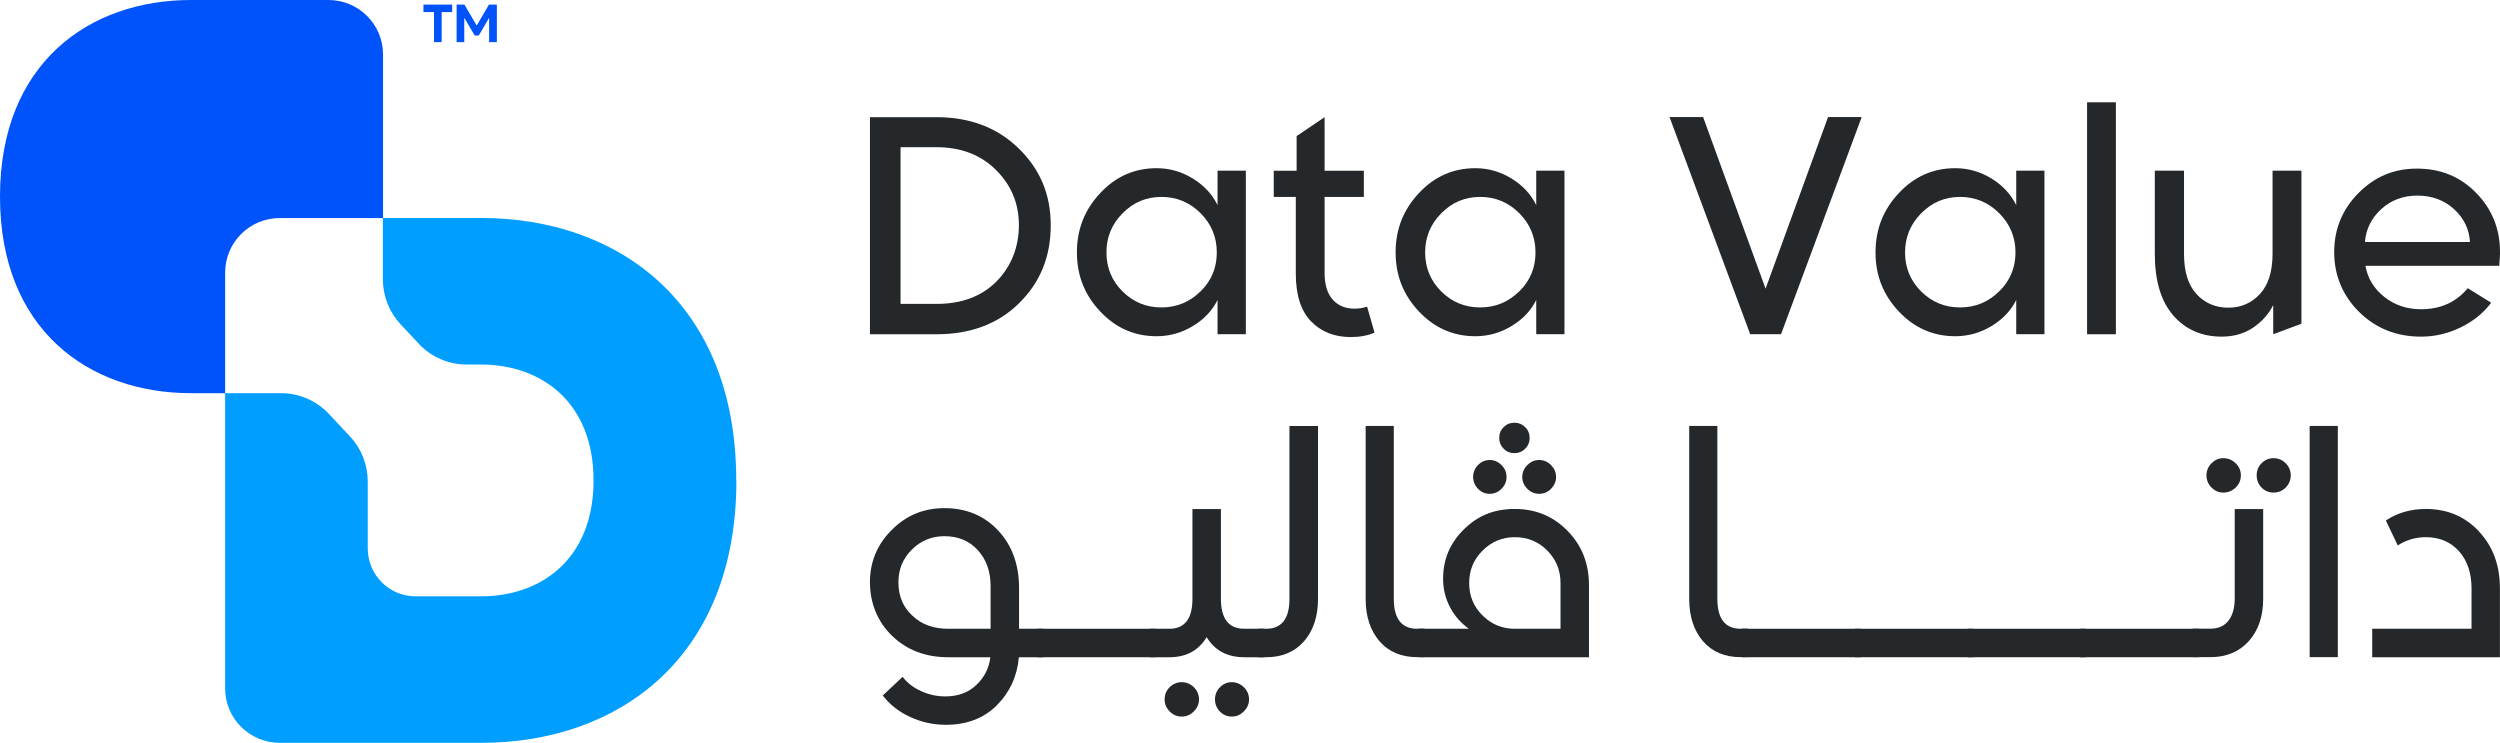
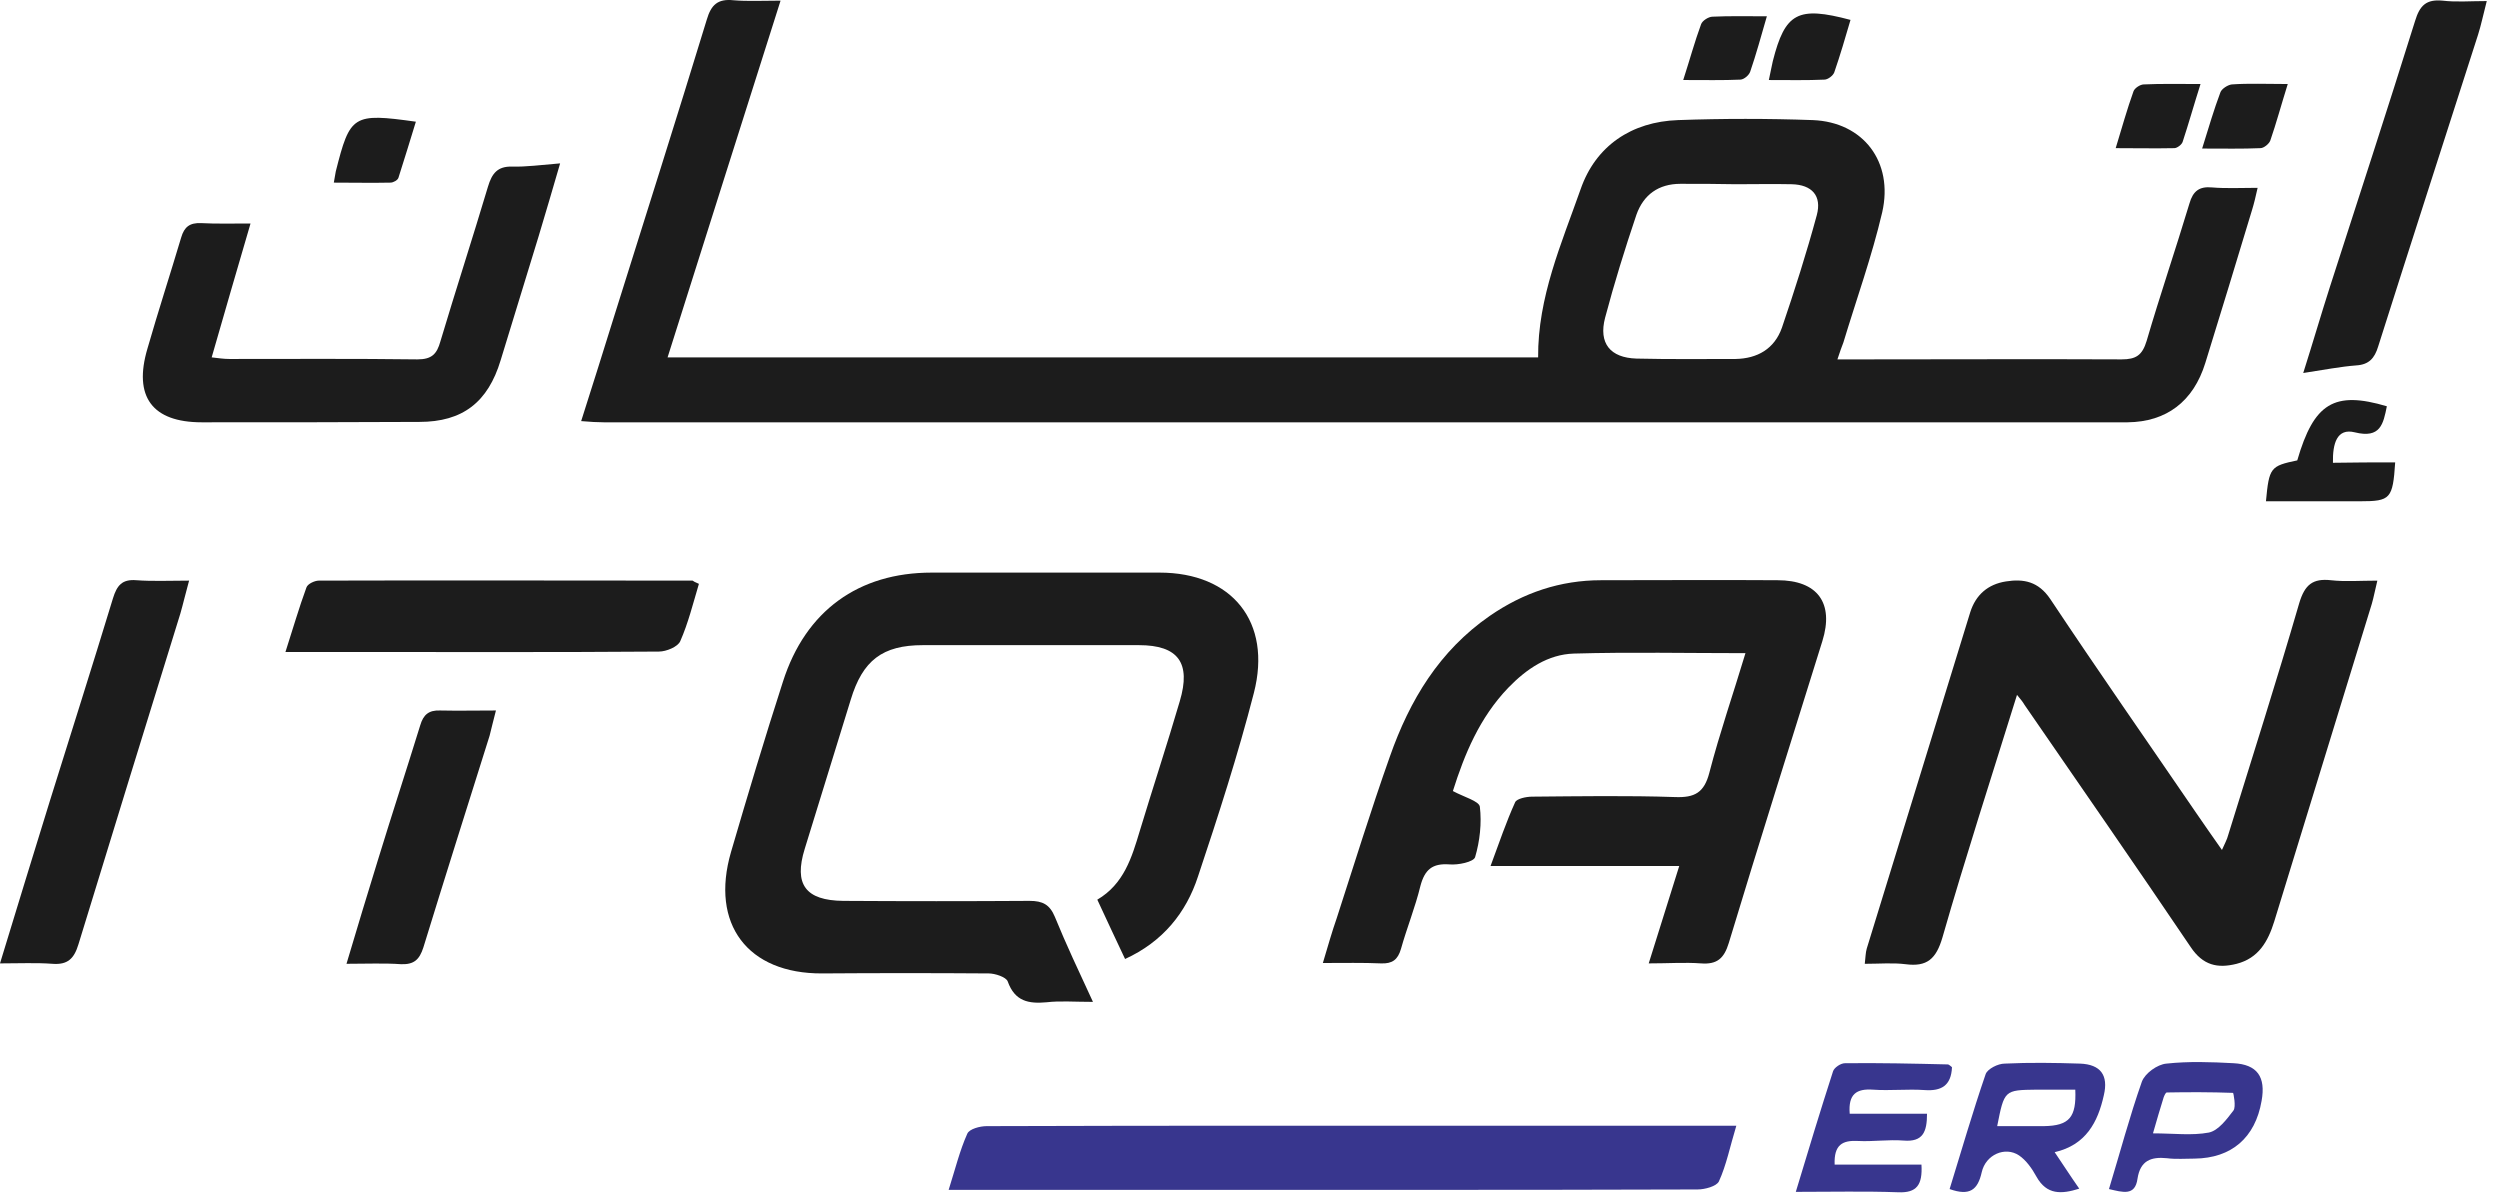
- <svg xmlns="http://www.w3.org/2000/svg" id="Layer_2" data-name="Layer 2" viewBox="0 0 303.81 90.27">
-   <defs>
-     <style>
-       .cls-1 {
-         fill: #009eff;
-       }
- 
-       .cls-1, .cls-2, .cls-3 {
-         stroke-width: 0px;
-       }
- 
-       .cls-2 {
-         fill: #0052fa;
-       }
- 
-       .cls-3 {
-         fill: #24282b;
-       }
-     </style>
-   </defs>
-   <g id="Layer_1-2" data-name="Layer 1">
-     <g>
-       <g>
-         <path class="cls-2" d="m51.46.56v.91h1.28v3.65h.93V1.47h1.28v-.91h-3.49Z" />
-         <path class="cls-2" d="m59.42.56l-1.49,2.55-1.49-2.55h-.95v4.56h.93v-2.96l1.27,2.16h.49l1.26-2.16v2.96h.94V.56h-.95Z" />
-       </g>
-       <g>
-         <path class="cls-1" d="m89.49,58.39c0,21.68-14.48,31.88-30.98,31.88h-24.52c-3.66,0-6.63-2.96-6.63-6.62v-35.87h6.79c2.21,0,4.33.92,5.84,2.54l2.54,2.72c1.39,1.48,2.16,3.43,2.16,5.47v8.14c0,3.21,2.6,5.82,5.82,5.82h7.94c7.29,0,13.68-4.51,13.68-14.08s-6.4-14.09-13.68-14.09h-1.73c-2.21,0-4.34-.91-5.84-2.54l-2.19-2.34c-1.38-1.48-2.16-3.43-2.16-5.47v-7.46h11.96c16.5,0,30.98,10.21,30.98,31.89Z" />
-         <path class="cls-2" d="m46.55,6.62v19.88h-12.56c-3.66,0-6.63,2.96-6.63,6.63v14.65h-4.15C10.86,47.78,0,40.13,0,23.89S10.86,0,23.21,0h16.71c3.65,0,6.63,2.96,6.63,6.62Z" />
-       </g>
-       <g>
-         <g>
-           <path class="cls-3" d="m123.84,76.41v-4.94c0-2.86-.85-5.19-2.54-7-1.7-1.81-3.88-2.72-6.54-2.72-2.49,0-4.62.87-6.37,2.63-1.78,1.75-2.67,3.88-2.67,6.38s.9,4.79,2.7,6.52c1.8,1.73,4.07,2.59,6.81,2.59h5.12c-.15,1.3-.71,2.42-1.68,3.35-.97.94-2.24,1.41-3.8,1.41-1,0-1.98-.21-2.91-.63-.94-.42-1.7-1-2.27-1.75l-2.41,2.27c.84,1.1,1.95,1.98,3.33,2.61,1.38.64,2.82.95,4.34.95,2.53,0,4.58-.78,6.17-2.35,1.58-1.58,2.49-3.53,2.7-5.86h2.96v-3.46h-2.92Zm-3.46,0h-5.15c-1.8,0-3.25-.53-4.35-1.59-1.14-1.03-1.7-2.39-1.7-4.07,0-1.56.54-2.88,1.64-3.97,1.09-1.08,2.41-1.62,3.94-1.62,1.69,0,3.04.57,4.07,1.7,1.03,1.13,1.55,2.58,1.55,4.36v5.19Z" />
-           <path class="cls-3" d="m126.03,76.41v3.46h14.41v-3.46h-14.41Z" />
-           <path class="cls-3" d="m151.22,76.41c-1.9,0-2.85-1.21-2.85-3.64v-10.91h-3.46v10.91c0,2.43-.94,3.64-2.81,3.64h-2.38v3.46h2.38c2.04,0,3.55-.81,4.54-2.44.99,1.63,2.51,2.44,4.58,2.44h2.38v-3.46h-2.38Zm-6.14,7.1c-.42-.4-.91-.61-1.47-.61s-1.06.21-1.47.61c-.41.41-.61.91-.61,1.48s.2,1.04.61,1.46c.41.42.9.63,1.47.63s1.05-.21,1.47-.63c.42-.42.63-.91.63-1.46s-.21-1.07-.63-1.48Zm6.08,0c-.42-.4-.91-.61-1.46-.61s-1.05.21-1.44.61c-.41.41-.61.91-.61,1.48s.2,1.07.59,1.47c.4.41.88.62,1.46.62s1.04-.21,1.46-.63c.42-.42.63-.91.63-1.46s-.21-1.07-.63-1.48Z" />
-           <path class="cls-3" d="m156.7,51.76v21.01c0,2.43-.95,3.64-2.85,3.64h-.97v3.46h.97c1.95,0,3.49-.65,4.62-1.94,1.13-1.3,1.7-3.01,1.7-5.15v-21.01h-3.47Z" />
-           <path class="cls-3" d="m172.23,76.41c-1.9,0-2.85-1.21-2.85-3.64v-21.01h-3.42v21.01c0,2.14.56,3.85,1.68,5.15,1.11,1.29,2.65,1.94,4.59,1.94h.9v-3.46h-.9Z" />
-           <path class="cls-3" d="m190.5,64.52c-1.73-1.78-3.87-2.67-6.41-2.67s-4.52.82-6.2,2.49c-1.68,1.65-2.52,3.65-2.52,5.98,0,1.25.28,2.41.85,3.48.56,1.07,1.33,1.93,2.28,2.61h-6.08v3.46h20.68v-8.75c0-2.62-.86-4.82-2.59-6.59Zm-.86,11.89h-5.55c-1.54,0-2.85-.54-3.93-1.62-1.09-1.08-1.62-2.39-1.62-3.93s.53-2.86,1.62-3.94c1.08-1.09,2.39-1.64,3.93-1.64s2.85.53,3.93,1.61c1.08,1.09,1.62,2.4,1.62,3.97v5.55Zm-7.17-19.89c-.41-.41-.89-.62-1.44-.62s-1.03.21-1.42.62c-.4.41-.59.89-.59,1.44s.2,1.03.59,1.44c.4.41.87.61,1.42.61s1.03-.2,1.44-.61.61-.89.61-1.44-.2-1.03-.61-1.44Zm2.88-4.61c-.36-.36-.79-.54-1.29-.54-.53,0-.98.18-1.33.54-.36.35-.54.8-.54,1.33,0,.5.18.93.54,1.29.35.36.8.54,1.33.54.5,0,.93-.18,1.29-.54.36-.36.54-.79.54-1.29,0-.53-.18-.98-.54-1.33Zm3.14,4.61c-.41-.41-.89-.62-1.44-.62s-1.04.21-1.44.62c-.41.41-.62.89-.62,1.44s.21,1.03.62,1.44c.4.41.89.61,1.44.61s1.03-.2,1.44-.61c.4-.41.61-.89.61-1.44s-.21-1.03-.61-1.44Z" />
-           <path class="cls-3" d="m211.54,76.41c-1.89,0-2.84-1.21-2.84-3.64v-21.01h-3.42v21.01c0,2.14.56,3.85,1.67,5.15,1.12,1.29,2.65,1.94,4.59,1.94h.91v-3.46h-.91Z" />
-           <path class="cls-3" d="m211.72,76.41v3.46h14.41v-3.46h-14.41Z" />
-           <path class="cls-3" d="m225.42,76.41v3.46h14.41v-3.46h-14.41Z" />
-           <path class="cls-3" d="m239.1,76.41v3.46h14.41v-3.46h-14.41Z" />
-           <path class="cls-3" d="m252.79,76.41v3.46h14.41v-3.46h-14.41Z" />
-           <path class="cls-3" d="m271.57,61.85v10.91c0,1.13-.26,2.02-.76,2.67-.51.65-1.24.97-2.2.97h-2.13v3.46h2.13c1.94,0,3.5-.65,4.67-1.94,1.16-1.3,1.75-3.01,1.75-5.15v-10.91h-3.46Zm.12-5.55c-.42-.41-.92-.62-1.5-.62s-1.03.21-1.44.62c-.4.4-.61.9-.61,1.47s.21,1.07.61,1.48c.41.4.89.61,1.44.61s1.08-.21,1.5-.61c.42-.41.63-.91.63-1.48s-.21-1.07-.63-1.47Zm6.08,0c-.41-.41-.91-.62-1.48-.62s-1.06.21-1.46.62c-.4.4-.59.9-.59,1.47s.2,1.07.59,1.48c.4.4.88.61,1.46.61s1.07-.21,1.48-.61c.4-.41.61-.91.61-1.48s-.21-1.07-.61-1.47Z" />
-           <path class="cls-3" d="m280.68,51.76v28.1h3.42v-28.1h-3.42Z" />
-           <path class="cls-3" d="m301.25,64.57c-1.7-1.81-3.85-2.72-6.45-2.72-1.83,0-3.45.47-4.86,1.4l1.44,3.03c1.05-.67,2.2-1,3.42-1,1.65,0,3,.57,4.02,1.7,1.02,1.14,1.53,2.65,1.53,4.53v4.9h-12.07v3.46h15.52v-8.36c0-2.82-.85-5.12-2.56-6.94Z" />
-         </g>
-         <g>
-           <path class="cls-3" d="m123.79,18.03c-2.6-2.53-5.93-3.79-9.98-3.79h-8.09v26.38h8.09c4.14,0,7.49-1.26,10.04-3.78,2.56-2.52,3.84-5.66,3.84-9.45s-1.3-6.82-3.9-9.36Zm-2.68,16.16c-1.81,1.83-4.24,2.74-7.3,2.74h-4.37v-19.04h4.37c2.96,0,5.38.92,7.23,2.77,1.85,1.84,2.78,4.07,2.78,6.7s-.91,5-2.71,6.83Z" />
-           <path class="cls-3" d="m147.96,20.74v4.19c-.63-1.3-1.61-2.37-2.98-3.22-1.36-.84-2.83-1.27-4.42-1.27-2.68,0-4.96,1-6.83,3-1.9,2-2.86,4.4-2.86,7.23s.95,5.19,2.84,7.19c1.88,2,4.17,3,6.85,3,1.59,0,3.06-.42,4.42-1.25,1.37-.83,2.35-1.88,2.98-3.16v4.16h3.44v-19.87h-3.44Zm-2.07,14.67c-1.32,1.3-2.9,1.95-4.75,1.95s-3.43-.65-4.73-1.95c-1.3-1.3-1.95-2.88-1.95-4.73s.65-3.45,1.97-4.77c1.31-1.33,2.88-1.98,4.72-1.98s3.43.66,4.75,1.98c1.32,1.33,1.97,2.91,1.97,4.77s-.65,3.43-1.97,4.73Z" />
-           <path class="cls-3" d="m166.14,37.26c-.44.16-.95.25-1.52.25-1.13,0-2.03-.37-2.68-1.12-.65-.74-.97-1.82-.97-3.21v-9.25h4.77v-3.18h-4.77v-6.51l-3.4,2.3v4.21h-2.78v3.18h2.68v9.29c0,2.63.62,4.57,1.86,5.84s2.85,1.9,4.82,1.9c1.11,0,2.07-.18,2.89-.54l-.9-3.14Z" />
-           <path class="cls-3" d="m186.69,20.74v4.19c-.63-1.3-1.61-2.37-2.98-3.22-1.36-.84-2.83-1.27-4.42-1.27-2.68,0-4.96,1-6.83,3-1.9,2-2.86,4.4-2.86,7.23s.95,5.19,2.84,7.19c1.89,2,4.17,3,6.85,3,1.59,0,3.06-.42,4.42-1.25,1.37-.83,2.35-1.88,2.98-3.16v4.16h3.43v-19.87h-3.43Zm-2.07,14.67c-1.32,1.3-2.9,1.95-4.75,1.95s-3.43-.65-4.73-1.95c-1.3-1.3-1.95-2.88-1.95-4.73s.65-3.45,1.97-4.77c1.31-1.33,2.88-1.98,4.72-1.98s3.43.66,4.75,1.98c1.32,1.33,1.97,2.91,1.97,4.77s-.65,3.43-1.97,4.73Z" />
-           <path class="cls-3" d="m222.15,14.23l-7.59,20.85-7.59-20.85h-4.08l9.8,26.38h3.75l9.8-26.38h-4.08Z" />
-           <path class="cls-3" d="m245.02,20.74v4.19c-.63-1.3-1.62-2.37-2.98-3.22-1.37-.84-2.84-1.27-4.43-1.27-2.68,0-4.96,1-6.83,3-1.9,2-2.86,4.4-2.86,7.23s.95,5.19,2.84,7.19c1.89,2,4.17,3,6.85,3,1.59,0,3.06-.42,4.43-1.25,1.36-.83,2.35-1.88,2.98-3.16v4.16h3.43v-19.87h-3.43Zm-2.08,14.67c-1.31,1.3-2.9,1.95-4.75,1.95s-3.43-.65-4.73-1.95c-1.3-1.3-1.95-2.88-1.95-4.73s.66-3.45,1.97-4.77c1.32-1.33,2.89-1.98,4.72-1.98s3.44.66,4.75,1.98c1.32,1.33,1.98,2.91,1.98,4.77s-.66,3.43-1.98,4.73Z" />
-           <path class="cls-3" d="m253.63,12.43v28.19h3.5V12.43h-3.5Z" />
-           <path class="cls-3" d="m276.17,20.74v10.08c0,2.17-.51,3.81-1.54,4.91-1.02,1.11-2.3,1.66-3.84,1.66s-2.86-.55-3.87-1.66c-1.01-1.1-1.51-2.74-1.51-4.91v-10.08h-3.55v10.08c0,3.3.75,5.81,2.25,7.52,1.49,1.71,3.46,2.57,5.89,2.57,1.42,0,2.68-.35,3.76-1.06,1.08-.72,1.91-1.64,2.49-2.77v3.54l3.43-1.28v-18.6h-3.51Z" />
-           <path class="cls-3" d="m303.81,30.64c0-2.82-.96-5.21-2.89-7.19-1.93-1.98-4.32-2.96-7.19-2.96s-5.14.99-7.11,2.96c-1.98,2-2.96,4.4-2.96,7.19s1.01,5.27,3.03,7.27c2.03,2,4.54,3,7.52,3,1.66,0,3.27-.37,4.81-1.12,1.55-.75,2.78-1.75,3.72-3l-2.85-1.77c-1.4,1.7-3.29,2.56-5.68,2.56-1.7,0-3.19-.49-4.46-1.5-1.26-1-2.03-2.26-2.29-3.78h16.26c.07-1.01.11-1.56.11-1.66Zm-16.41-1.23c.12-1.56.78-2.9,1.97-3.99,1.19-1.09,2.66-1.65,4.4-1.65s3.27.55,4.46,1.65c1.19,1.09,1.84,2.43,1.93,3.99h-12.76Z" />
-         </g>
-       </g>
-     </g>
-   </g>
+ <svg xmlns="http://www.w3.org/2000/svg" width="181" height="87" viewBox="0 0 181 87" fill="none">
+   <path d="M133.029 26.019C133.833 26.019 134.407 26.019 134.952 26.019C141.18 26.019 147.38 25.99 153.608 26.019C154.641 26.019 155.1 25.729 155.416 24.684C156.392 21.347 157.511 18.068 158.516 14.731C158.774 13.831 159.233 13.483 160.151 13.57C161.185 13.657 162.247 13.599 163.452 13.599C163.309 14.238 163.194 14.731 163.05 15.195C161.931 18.881 160.812 22.595 159.664 26.28C158.803 29.066 156.851 30.546 154.038 30.575C117.272 30.575 80.507 30.575 43.712 30.575C43.253 30.575 42.765 30.546 42.076 30.488C42.908 27.847 43.712 25.352 44.487 22.827C46.726 15.688 48.993 8.55 51.174 1.411C51.49 0.337 51.978 -0.098 53.097 0.018C54.13 0.105 55.164 0.047 56.513 0.047C53.729 8.811 51.059 17.255 48.333 25.874C69.457 25.874 90.38 25.874 111.36 25.874C111.331 21.521 113.053 17.633 114.431 13.715C115.522 10.552 118.133 8.811 121.491 8.695C124.735 8.579 128.007 8.579 131.25 8.695C134.895 8.84 137.105 11.713 136.272 15.369C135.526 18.561 134.407 21.666 133.46 24.8C133.345 25.09 133.23 25.41 133.029 26.019ZM125.682 13.338C124.333 13.309 123.013 13.309 121.664 13.309C120.085 13.309 118.994 14.092 118.478 15.543C117.646 18.01 116.871 20.506 116.21 23.001C115.723 24.858 116.584 25.903 118.478 25.961C120.86 26.019 123.242 25.99 125.653 25.99C127.232 25.961 128.466 25.265 129.011 23.727C129.929 21.028 130.791 18.329 131.537 15.572C131.91 14.179 131.192 13.367 129.7 13.338C128.351 13.309 127.031 13.338 125.682 13.338Z" fill="#1C1C1C" />
+   <path d="M79.13 72.536C77.752 72.536 76.748 72.449 75.772 72.565C74.48 72.681 73.476 72.507 72.959 71.056C72.844 70.737 72.041 70.476 71.582 70.476C67.563 70.447 63.545 70.447 59.527 70.476C54.131 70.505 51.405 66.906 52.926 61.683C54.131 57.562 55.365 53.442 56.686 49.35C58.322 44.214 62.168 41.457 67.448 41.457C72.959 41.457 78.441 41.457 83.951 41.457C89.204 41.457 92.103 45.026 90.782 50.163C89.634 54.632 88.199 59.072 86.736 63.453C85.874 66.094 84.181 68.183 81.455 69.431C80.766 67.98 80.134 66.616 79.445 65.136C81.368 64.005 81.942 62.089 82.516 60.174C83.464 57.04 84.497 53.906 85.415 50.772C86.248 47.986 85.3 46.709 82.459 46.709C77.236 46.709 72.041 46.709 66.817 46.709C63.89 46.709 62.455 47.812 61.594 50.656C60.474 54.254 59.384 57.853 58.264 61.451C57.461 64.034 58.322 65.194 61.048 65.223C65.554 65.252 70.032 65.252 74.538 65.223C75.485 65.223 76.001 65.485 76.374 66.384C77.178 68.358 78.097 70.302 79.13 72.536Z" fill="#1C1C1C" />
+   <path d="M119.367 69.75C120.142 67.283 120.831 65.078 121.577 62.698C117.043 62.698 112.651 62.698 107.916 62.698C108.547 60.986 109.064 59.477 109.695 58.084C109.81 57.823 110.499 57.678 110.929 57.678C114.374 57.649 117.818 57.591 121.262 57.707C122.697 57.765 123.386 57.388 123.759 55.937C124.505 53.064 125.481 50.249 126.371 47.289C122.123 47.289 118.019 47.202 113.943 47.319C112.077 47.377 110.528 48.421 109.207 49.785C107.112 51.962 106.022 54.631 105.189 57.272C105.993 57.707 107.084 57.997 107.141 58.404C107.284 59.593 107.141 60.899 106.797 62.06C106.682 62.408 105.562 62.64 104.931 62.582C103.697 62.495 103.152 62.96 102.836 64.149C102.463 65.687 101.86 67.167 101.429 68.705C101.2 69.489 100.798 69.779 99.994 69.75C98.674 69.692 97.354 69.721 95.775 69.721C96.148 68.473 96.436 67.457 96.78 66.471C98.043 62.582 99.248 58.665 100.626 54.776C102.061 50.685 104.213 47.115 107.858 44.591C110.298 42.908 112.967 42.008 115.923 42.008C120.171 42.008 124.448 41.979 128.695 42.008C131.594 42.008 132.799 43.662 131.938 46.419C129.671 53.703 127.375 60.957 125.165 68.27C124.821 69.402 124.304 69.837 123.156 69.75C121.979 69.663 120.831 69.75 119.367 69.75Z" fill="#1C1C1C" />
+   <path d="M146.031 50.308C144.165 56.315 142.3 62.061 140.635 67.865C140.176 69.432 139.516 70.012 137.966 69.809C137.048 69.693 136.072 69.78 135.01 69.78C135.067 69.287 135.067 68.967 135.153 68.677C137.65 60.552 140.147 52.427 142.644 44.33C143.046 43.054 143.936 42.299 145.227 42.096C146.519 41.893 147.581 42.096 148.442 43.373C151.915 48.596 155.502 53.733 159.032 58.898C159.606 59.739 160.18 60.552 160.869 61.538C161.07 61.074 161.242 60.784 161.328 60.436C163.051 54.864 164.83 49.293 166.466 43.663C166.868 42.328 167.442 41.864 168.762 42.009C169.795 42.125 170.857 42.038 172.12 42.038C171.948 42.734 171.862 43.228 171.718 43.721C169.365 51.382 167.011 59.043 164.658 66.704C164.199 68.184 163.51 69.374 161.931 69.78C160.554 70.128 159.492 69.896 158.602 68.561C154.641 62.699 150.594 56.867 146.576 51.034C146.461 50.831 146.318 50.657 146.031 50.308Z" fill="#1C1C1C" />
+   <path d="M68.682 86.146C69.17 84.608 69.485 83.302 70.031 82.083C70.174 81.735 70.949 81.532 71.437 81.532C78.612 81.503 85.787 81.503 92.934 81.503C103.123 81.503 113.283 81.503 123.472 81.503C124.132 81.503 124.792 81.503 125.71 81.503C125.251 83.012 124.993 84.347 124.447 85.537C124.275 85.885 123.443 86.117 122.898 86.117C115.407 86.146 107.887 86.146 100.396 86.146C90.494 86.146 80.621 86.146 70.719 86.146C70.145 86.146 69.543 86.146 68.682 86.146Z" fill="#38368E" />
+   <path d="M40.553 11.829C39.98 13.802 39.492 15.457 39.004 17.081C38.085 20.07 37.167 23.059 36.248 26.077C35.33 29.124 33.493 30.546 30.365 30.546C25.112 30.575 19.86 30.575 14.608 30.575C11.02 30.575 9.643 28.718 10.676 25.236C11.451 22.537 12.312 19.896 13.116 17.198C13.345 16.414 13.747 16.124 14.55 16.153C15.641 16.211 16.732 16.182 18.138 16.182C17.162 19.49 16.273 22.595 15.325 25.874C15.813 25.932 16.215 25.99 16.617 25.99C21.152 25.99 25.686 25.961 30.221 26.019C31.254 26.019 31.628 25.642 31.886 24.713C33.005 20.97 34.211 17.256 35.33 13.512C35.617 12.555 36.019 12.032 37.081 12.061C38.085 12.09 39.118 11.945 40.553 11.829Z" fill="#1C1C1C" />
+   <path d="M0 69.75C1.263 65.601 2.44 61.77 3.616 57.969C5.137 53.094 6.687 48.218 8.18 43.314C8.467 42.386 8.84 41.921 9.873 42.008C11.05 42.096 12.255 42.037 13.69 42.037C13.432 42.966 13.26 43.721 13.059 44.417C10.591 52.397 8.122 60.377 5.683 68.358C5.367 69.402 4.908 69.867 3.789 69.779C2.612 69.692 1.435 69.75 0 69.75Z" fill="#1C1C1C" />
+   <path d="M166.754 27.006C167.471 24.743 168.045 22.769 168.677 20.796C170.743 14.383 172.838 7.97 174.848 1.528C175.192 0.396 175.651 -0.068 176.857 0.048C177.832 0.164 178.837 0.077 180.042 0.077C179.784 1.063 179.641 1.789 179.411 2.514C177 10.03 174.561 17.575 172.178 25.091C171.92 25.932 171.518 26.397 170.6 26.455C169.452 26.542 168.275 26.774 166.754 27.006Z" fill="#1C1C1C" />
+   <path d="M50.601 42.27C50.17 43.72 49.826 45.113 49.252 46.419C49.08 46.825 48.248 47.174 47.702 47.174C40.125 47.232 32.52 47.203 24.942 47.203C23.622 47.203 22.273 47.203 20.666 47.203C21.211 45.52 21.642 44.011 22.187 42.531C22.273 42.269 22.79 42.037 23.077 42.037C32.089 42.008 41.13 42.037 50.142 42.037C50.228 42.095 50.314 42.153 50.601 42.27Z" fill="#1C1C1C" />
+   <path d="M25.086 69.779C25.89 67.081 26.607 64.701 27.353 62.292C28.358 59.013 29.42 55.763 30.424 52.513C30.654 51.73 31.056 51.41 31.859 51.439C33.151 51.468 34.414 51.439 35.906 51.439C35.705 52.194 35.59 52.716 35.447 53.267C33.84 58.375 32.232 63.453 30.654 68.589C30.367 69.489 29.965 69.837 29.047 69.808C27.812 69.721 26.578 69.779 25.086 69.779Z" fill="#1C1C1C" />
+   <path d="M141.324 77.267C141.266 78.602 140.549 79.008 139.343 78.921C138.109 78.834 136.846 78.979 135.612 78.892C134.407 78.805 133.804 79.211 133.919 80.633C135.756 80.633 137.593 80.633 139.516 80.633C139.516 81.939 139.229 82.693 137.822 82.577C136.732 82.49 135.612 82.664 134.522 82.606C133.402 82.548 132.771 82.867 132.828 84.318C134.923 84.318 137.019 84.318 139.114 84.318C139.2 85.798 138.769 86.379 137.42 86.32C135.038 86.234 132.656 86.291 130.016 86.291C130.934 83.245 131.795 80.401 132.714 77.557C132.8 77.296 133.259 76.977 133.575 76.977C136.043 76.948 138.54 77.005 141.008 77.064C141.123 77.064 141.238 77.209 141.324 77.267Z" fill="#38368E" />
+   <path d="M148.758 83.418C149.389 84.347 149.906 85.159 150.538 86.059C149.246 86.465 148.184 86.523 147.438 85.188C147.122 84.608 146.692 83.999 146.175 83.65C145.17 82.983 143.764 83.592 143.477 84.869C143.19 86.146 142.616 86.61 141.152 86.088C142.013 83.302 142.817 80.516 143.764 77.76C143.908 77.382 144.654 77.005 145.142 77.005C146.95 76.918 148.787 76.947 150.595 77.005C152.087 77.063 152.661 77.847 152.317 79.298C151.886 81.242 151.025 82.896 148.758 83.418ZM144.596 81.532C145.802 81.532 146.893 81.532 147.983 81.532C149.82 81.503 150.337 80.894 150.251 78.891C149.303 78.891 148.385 78.891 147.438 78.891C145.113 78.92 145.113 78.92 144.596 81.532Z" fill="#38368E" />
+   <path d="M152.689 86.088C153.493 83.448 154.182 80.836 155.072 78.311C155.301 77.702 156.191 77.063 156.851 77.005C158.458 76.831 160.094 76.889 161.702 76.976C163.424 77.063 164.055 77.963 163.739 79.704C163.28 82.374 161.558 83.854 158.889 83.883C158.229 83.883 157.54 83.941 156.88 83.854C155.732 83.738 154.957 84.028 154.756 85.334C154.584 86.611 153.694 86.32 152.689 86.088ZM155.875 82.055C157.368 82.055 158.688 82.229 159.922 81.997C160.611 81.852 161.214 81.039 161.702 80.4C161.902 80.139 161.702 79.124 161.673 79.124C160.066 79.066 158.487 79.066 156.88 79.095C156.794 79.095 156.708 79.298 156.65 79.443C156.392 80.255 156.162 81.068 155.875 82.055Z" fill="#38368E" />
+   <path d="M173.411 33.477C173.239 36.118 173.067 36.292 170.885 36.292C168.618 36.292 166.351 36.292 164.055 36.292C164.284 33.854 164.37 33.738 166.322 33.332C167.527 29.182 168.991 28.282 172.808 29.414C172.55 30.691 172.349 31.765 170.484 31.3C169.192 30.981 168.876 32.113 168.905 33.506C170.426 33.477 171.919 33.477 173.411 33.477Z" fill="#1C1C1C" />
+   <path d="M165.633 6.083C165.145 7.65 164.801 8.927 164.37 10.175C164.284 10.407 163.911 10.726 163.653 10.726C162.332 10.784 161.041 10.755 159.434 10.755C159.922 9.188 160.295 7.912 160.754 6.693C160.84 6.432 161.299 6.141 161.586 6.112C162.82 6.025 164.054 6.083 165.633 6.083Z" fill="#1C1C1C" />
+   <path d="M153.176 10.726C153.635 9.217 154.008 7.883 154.467 6.606C154.553 6.374 154.955 6.112 155.214 6.112C156.476 6.054 157.768 6.083 159.318 6.083C158.83 7.621 158.457 8.956 158.026 10.262C157.969 10.465 157.624 10.726 157.424 10.726C156.046 10.755 154.726 10.726 153.176 10.726Z" fill="#1C1C1C" />
+   <path d="M24.168 13.222C24.254 12.758 24.283 12.583 24.311 12.409C25.345 8.318 25.546 8.173 30.109 8.811C29.678 10.204 29.277 11.539 28.846 12.874C28.789 13.048 28.473 13.222 28.272 13.222C26.981 13.251 25.66 13.222 24.168 13.222Z" fill="#1C1C1C" />
+   <path d="M128.064 5.794C128.208 5.155 128.265 4.778 128.351 4.43C129.241 0.918 130.16 0.425 133.977 1.441C133.604 2.718 133.231 3.994 132.8 5.242C132.714 5.474 132.341 5.765 132.083 5.765C130.82 5.823 129.557 5.794 128.064 5.794Z" fill="#1C1C1C" />
+   <path d="M121.865 5.793C122.353 4.284 122.698 3.007 123.157 1.76C123.243 1.498 123.702 1.208 123.989 1.208C125.223 1.15 126.457 1.179 127.921 1.179C127.491 2.659 127.146 3.936 126.716 5.184C126.63 5.445 126.285 5.735 126.027 5.764C124.735 5.822 123.415 5.793 121.865 5.793Z" fill="#1C1C1C" />
</svg>
